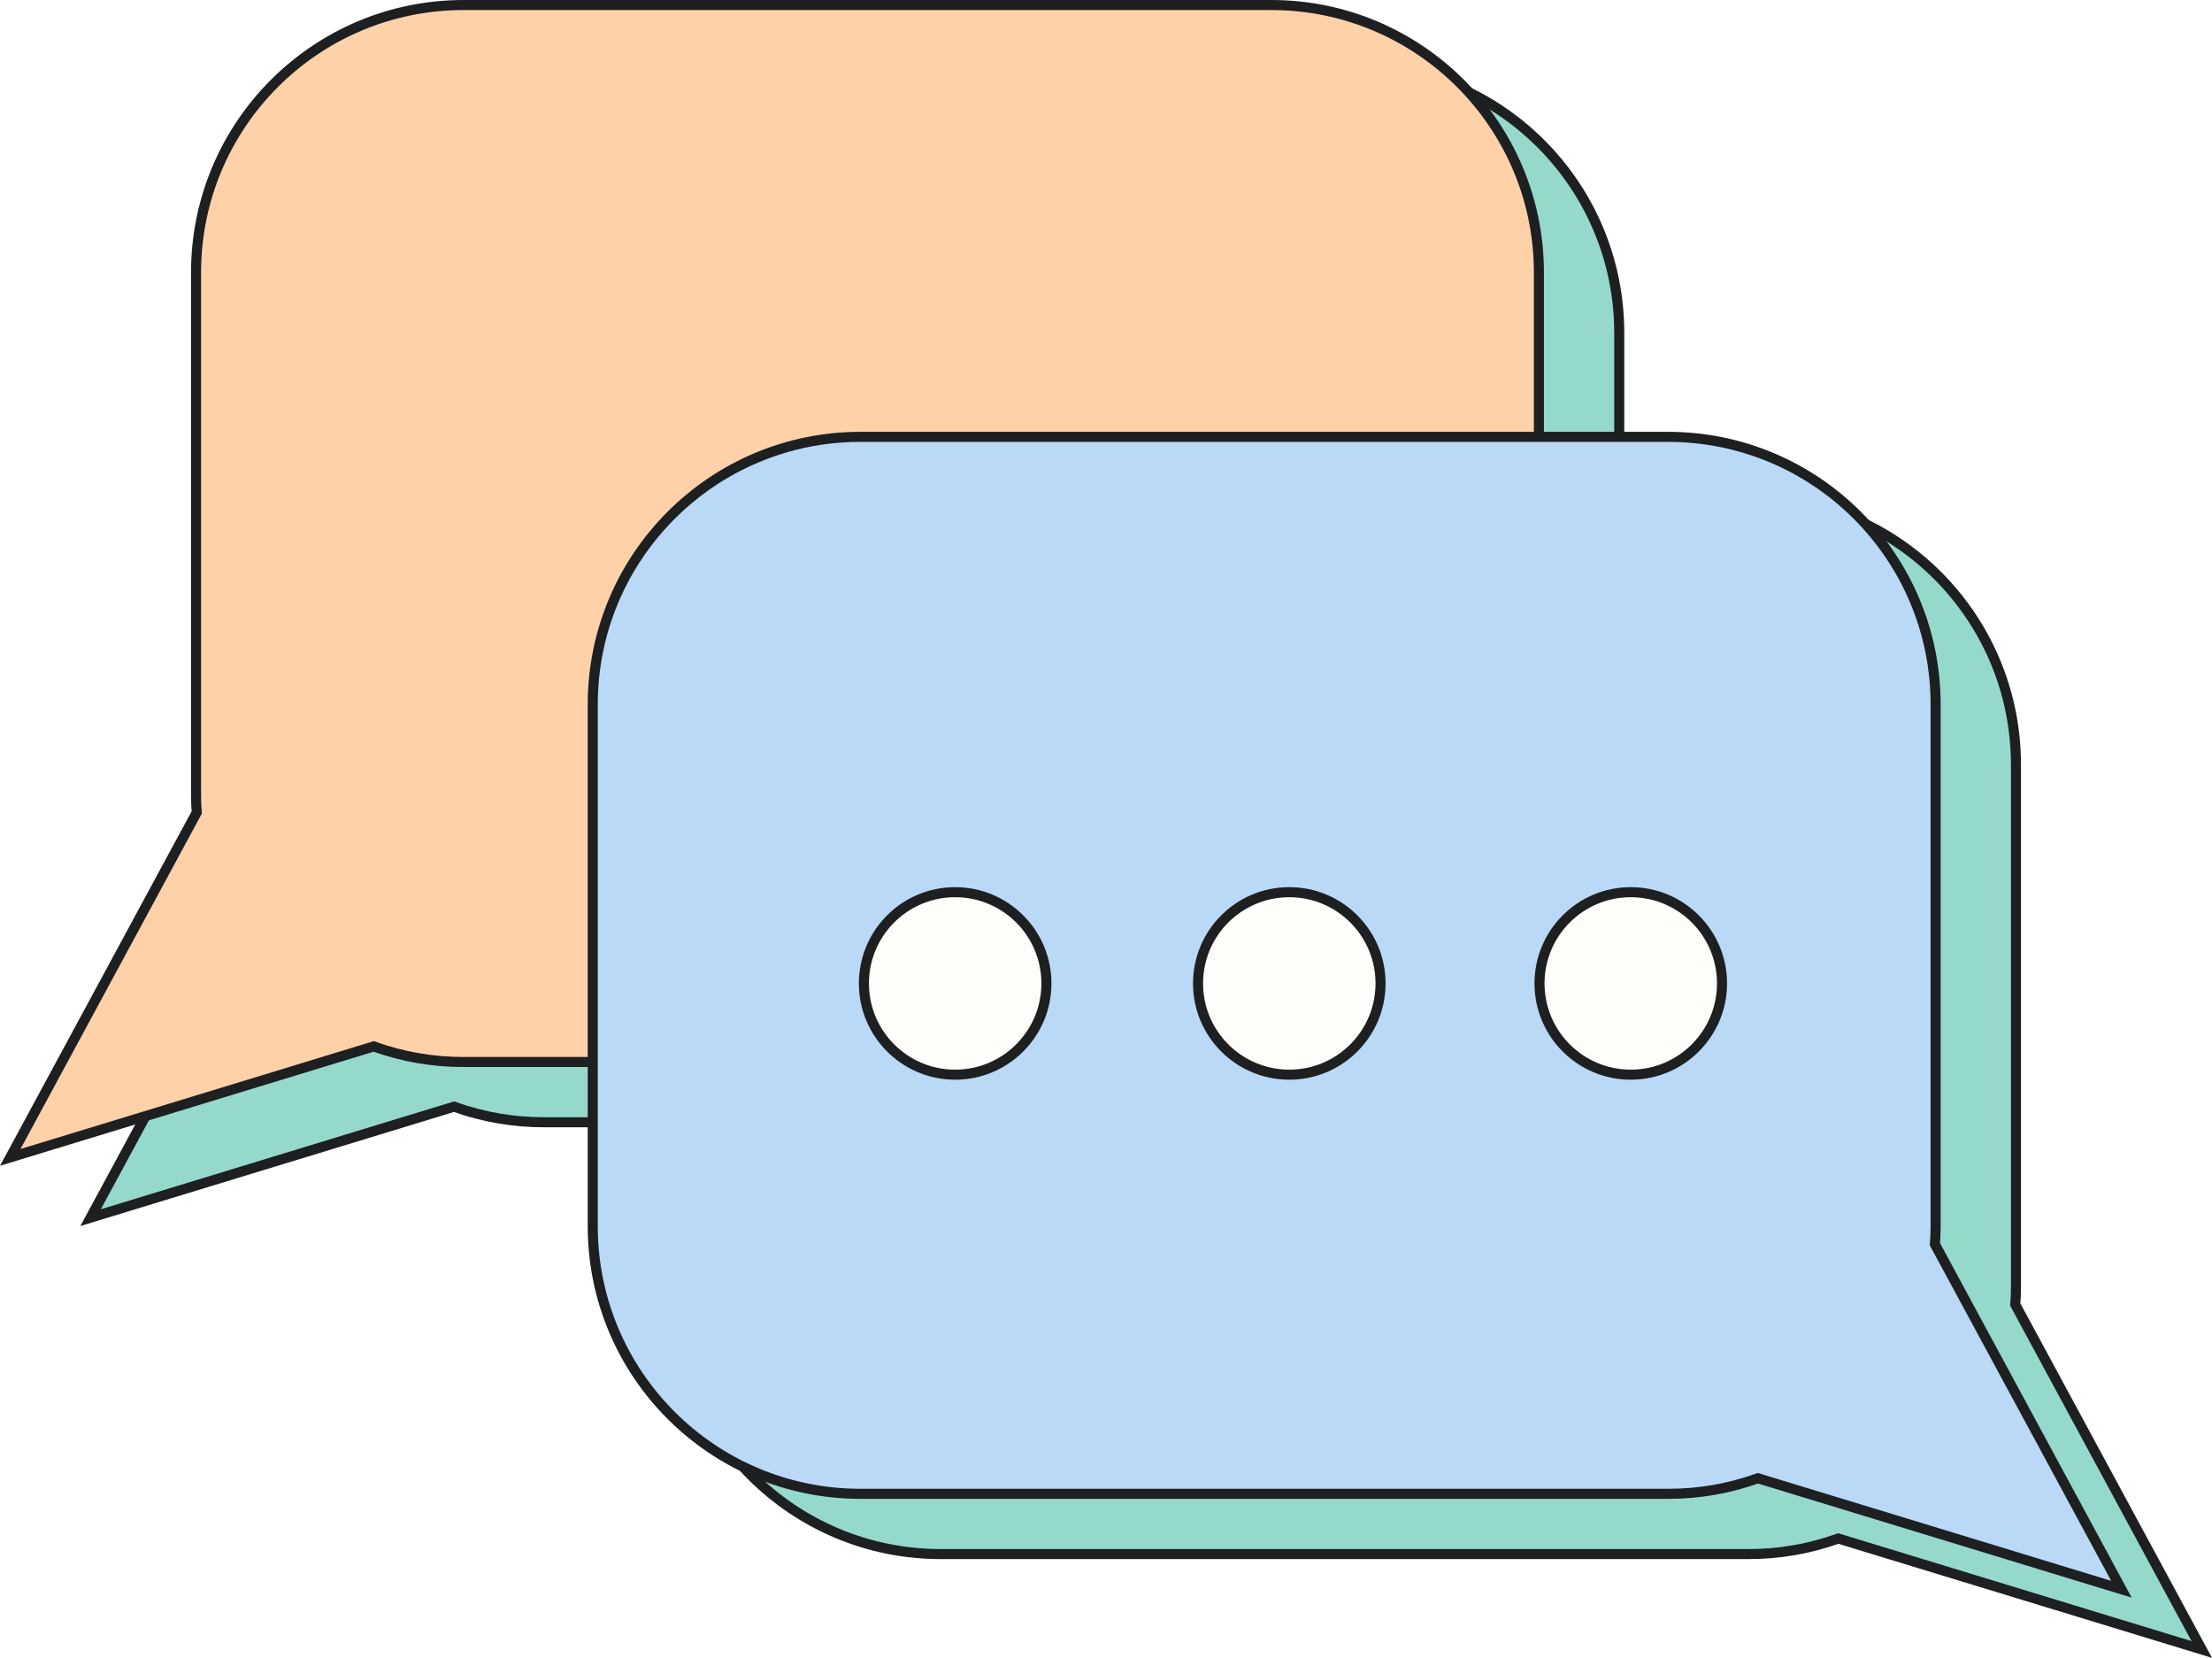
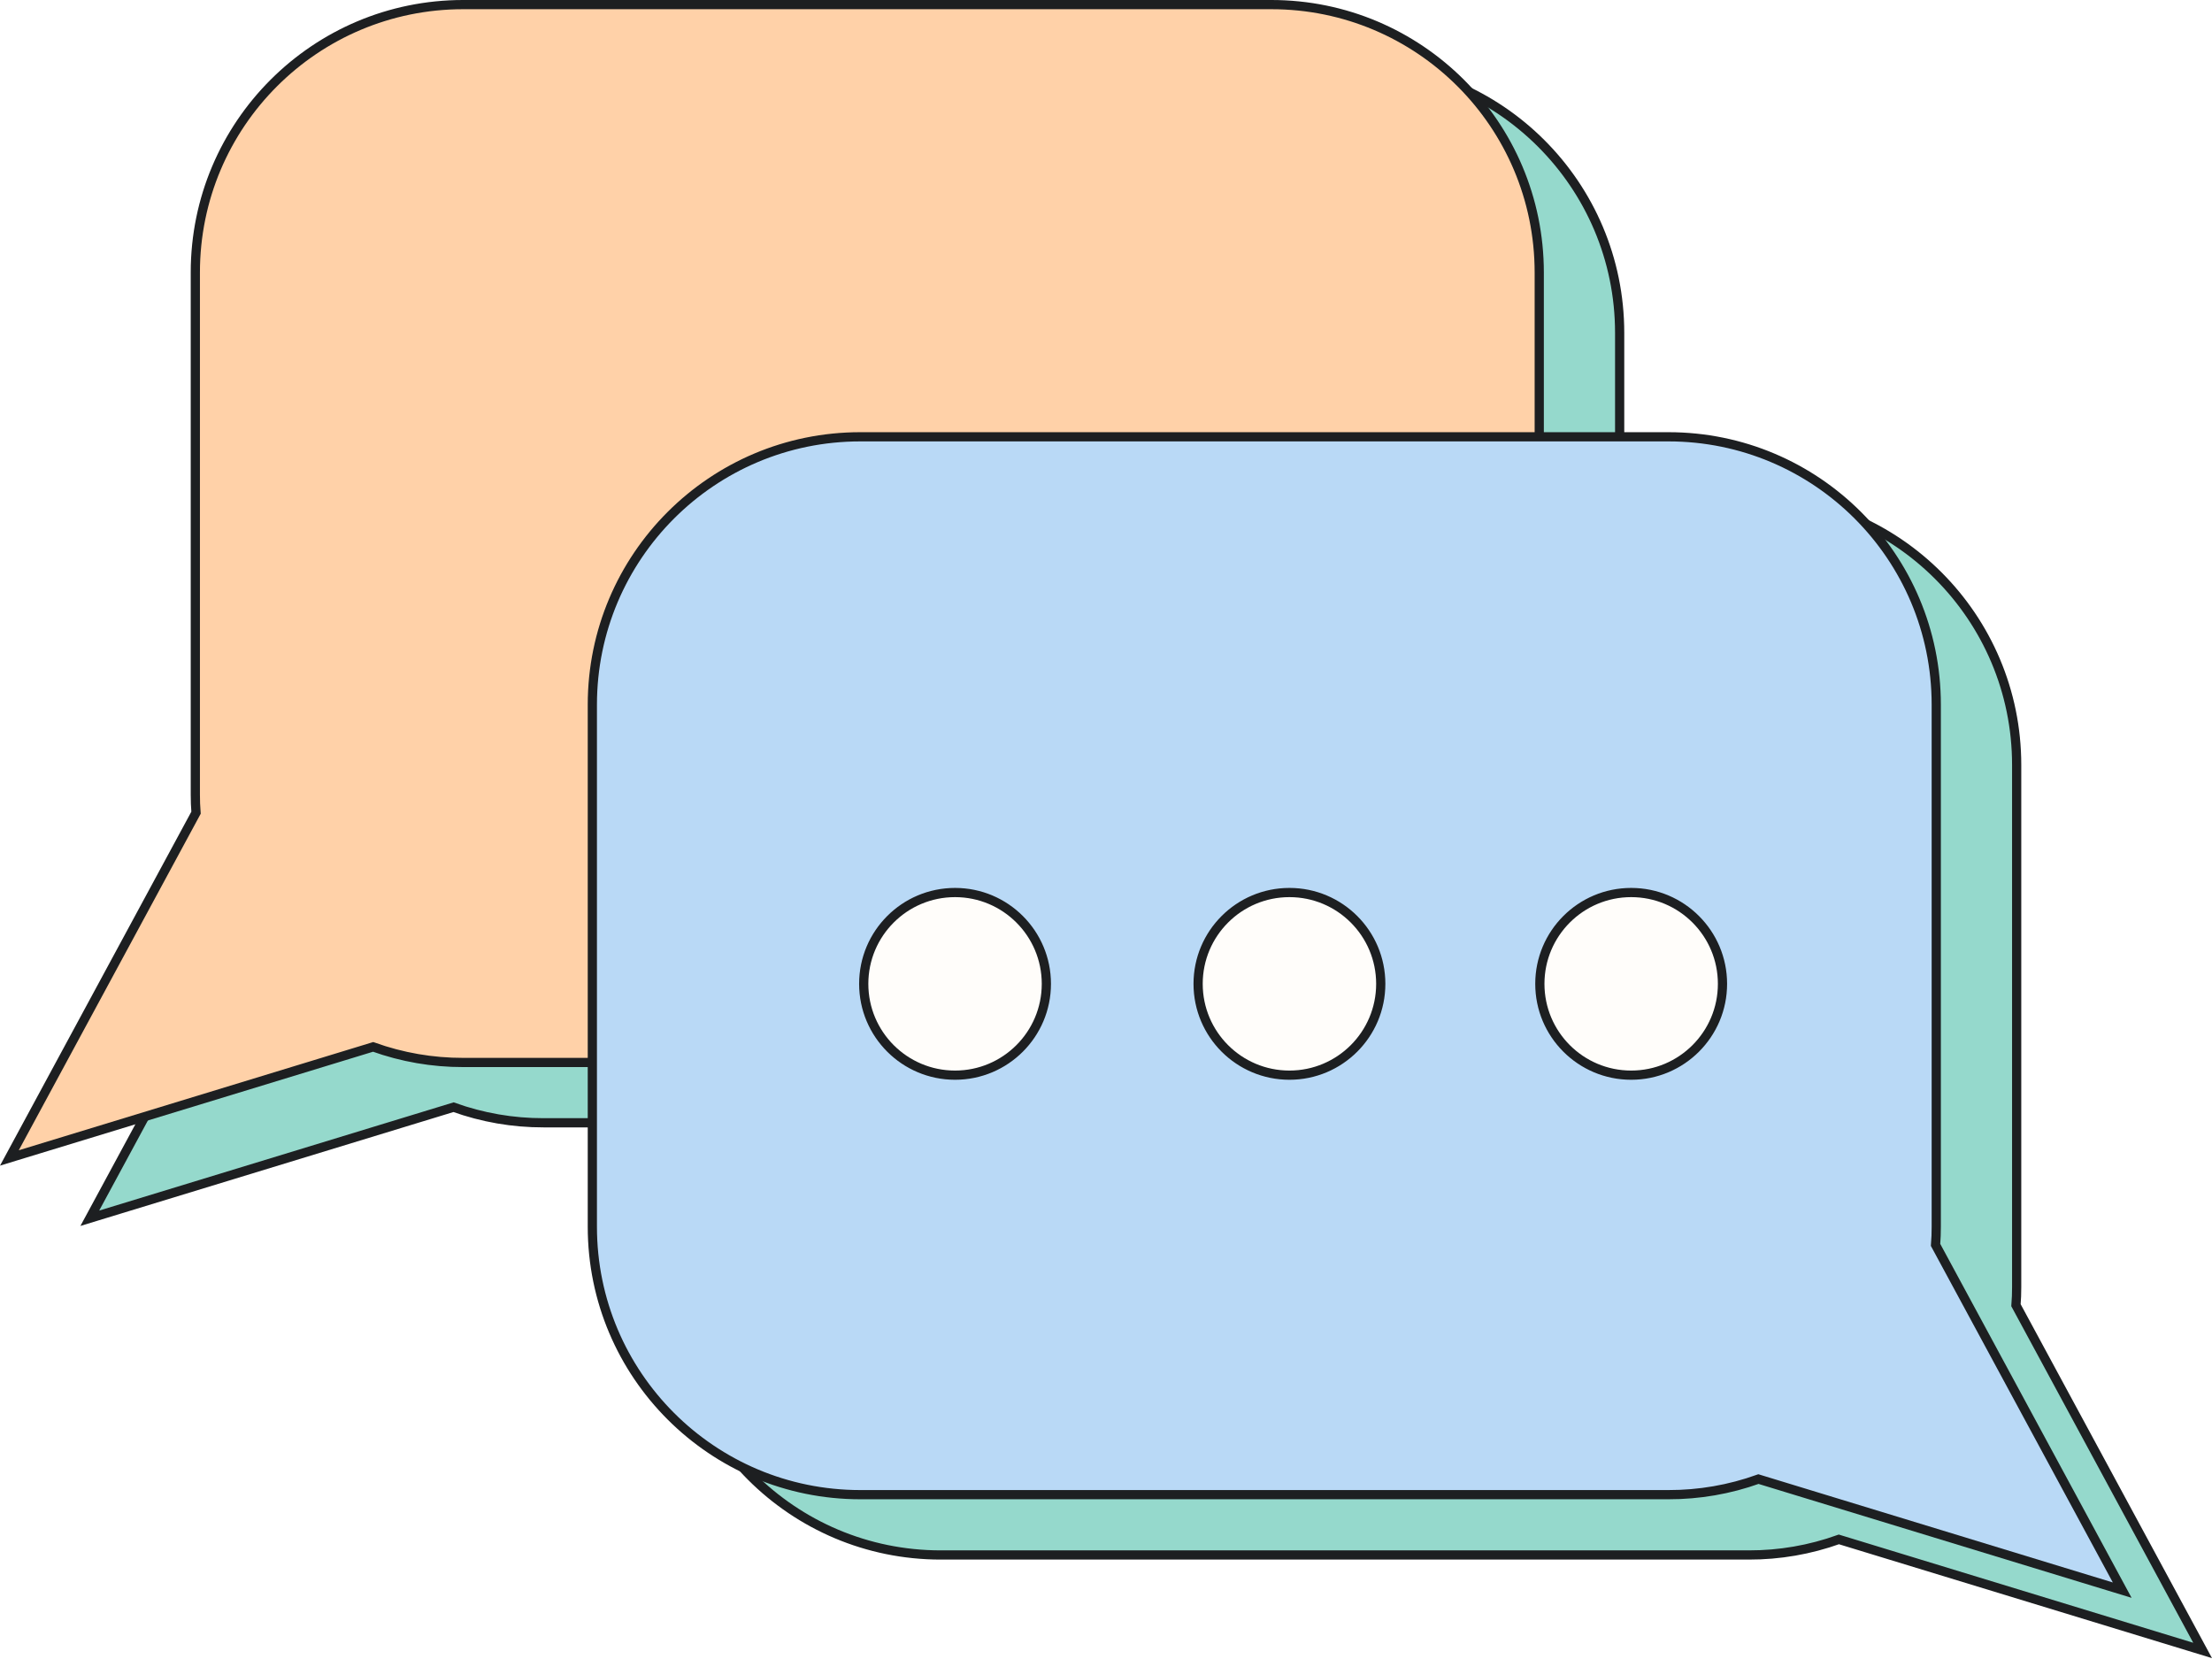
- <svg xmlns="http://www.w3.org/2000/svg" viewBox="0 0 240.424 180.206">
+ <svg xmlns="http://www.w3.org/2000/svg" viewBox="0 0 240.237 180.084">
  <defs>
-     <style>.a{fill:#95d9cc;}.a,.b,.c,.d{stroke:#1d1f21;stroke-miterlimit:10;stroke-width:1.092px;}.b{fill:#ffd1a8;}.c{fill:#b9d9f6;}.d{fill:#fffdfa;}</style>
+     <style>.a{fill:#95d9cc;}.a,.b,.c,.d{stroke:#1d1f21;stroke-miterlimit:10;}.b{fill:#ffd1a8;}.c{fill:#b9d9f6;}.d{fill:#fffdfa;}</style>
  </defs>
-   <path class="a" d="M239.311,179.296l-39.505-12.062a28.732,28.732,0,0,1-9.781,1.692H102.26a29.098,29.098,0,0,1-29.102-29.091V121.987H59.131a28.733,28.733,0,0,1-9.781-1.692L9.845,132.357,30.116,94.86c-.054-.644-.076-1.299-.076-1.965V36.187A29.089,29.089,0,0,1,59.131,7.095h87.765a29.098,29.098,0,0,1,29.102,29.091V54.034h14.027a29.089,29.089,0,0,1,29.091,29.091v56.709c0,.666-.022,1.321-.076,1.965Z" />
-   <path class="b" d="M167.266,29.637V86.346a29.098,29.098,0,0,1-29.102,29.091H50.398a28.734,28.734,0,0,1-9.781-1.692L1.113,125.807,21.384,88.311c-.055-.644-.076-1.299-.076-1.965V29.637A29.089,29.089,0,0,1,50.398.546h87.765A29.098,29.098,0,0,1,167.266,29.637Z" />
-   <path class="c" d="M64.426,76.576v56.709A29.098,29.098,0,0,0,93.528,162.376h87.765a28.734,28.734,0,0,0,9.781-1.692l39.505,12.062L210.308,135.25c.054-.644.076-1.299.076-1.965V76.576a29.089,29.089,0,0,0-29.091-29.091H93.528A29.098,29.098,0,0,0,64.426,76.576Z" />
-   <circle class="d" cx="103.817" cy="106.897" r="9.918" />
-   <circle class="d" cx="177.249" cy="106.897" r="9.918" />
-   <circle class="d" cx="140.134" cy="106.897" r="9.918" />
+   <path class="a" d="M239.218,179.25l-39.505-12.062a28.732,28.732,0,0,1-9.781,1.692H102.167a29.098,29.098,0,0,1-29.102-29.091V121.941H59.038a28.734,28.734,0,0,1-9.781-1.692L9.752,132.311,30.023,94.814c-.055-.644-.076-1.299-.076-1.965V36.141A29.089,29.089,0,0,1,59.038,7.05h87.765A29.098,29.098,0,0,1,175.905,36.141V53.989h14.027A29.089,29.089,0,0,1,219.023,83.08v56.709c0,.666-.022,1.321-.076,1.965Z" />
+   <path class="b" d="M167.172,29.591V86.3A29.098,29.098,0,0,1,138.07,115.391H50.305a28.732,28.732,0,0,1-9.781-1.692L1.019,125.761,21.29,88.265c-.054-.644-.076-1.299-.076-1.965V29.591A29.089,29.089,0,0,1,50.305.5H138.07A29.098,29.098,0,0,1,167.172,29.591Z" />
+   <path class="c" d="M64.332,76.53v56.709A29.098,29.098,0,0,0,93.434,162.33h87.765a28.733,28.733,0,0,0,9.781-1.692L230.485,172.7l-20.271-37.497c.054-.644.076-1.299.076-1.965V76.53a29.089,29.089,0,0,0-29.091-29.091H93.434A29.098,29.098,0,0,0,64.332,76.53Z" />
+   <circle class="d" cx="103.724" cy="106.852" r="9.918" />
+   <circle class="d" cx="177.155" cy="106.852" r="9.918" />
+   <circle class="d" cx="140.041" cy="106.852" r="9.918" />
</svg>
